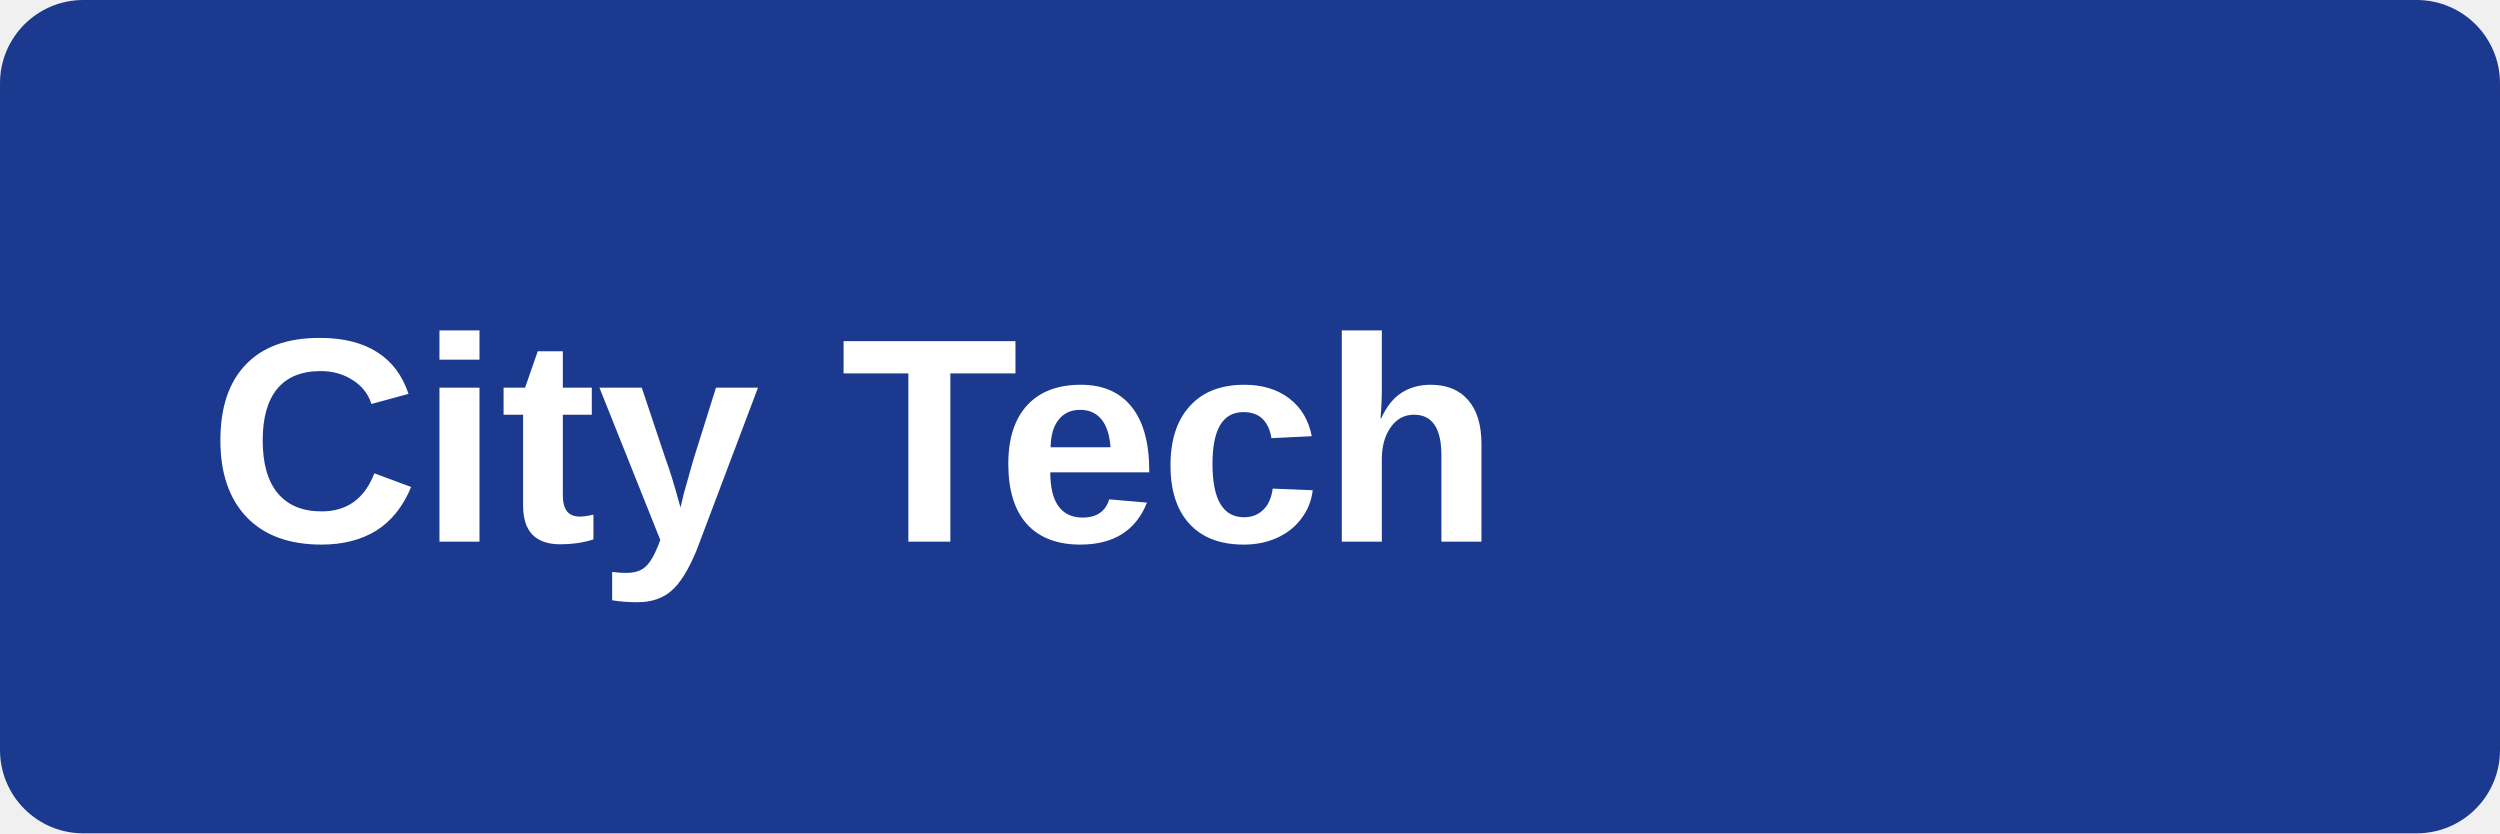
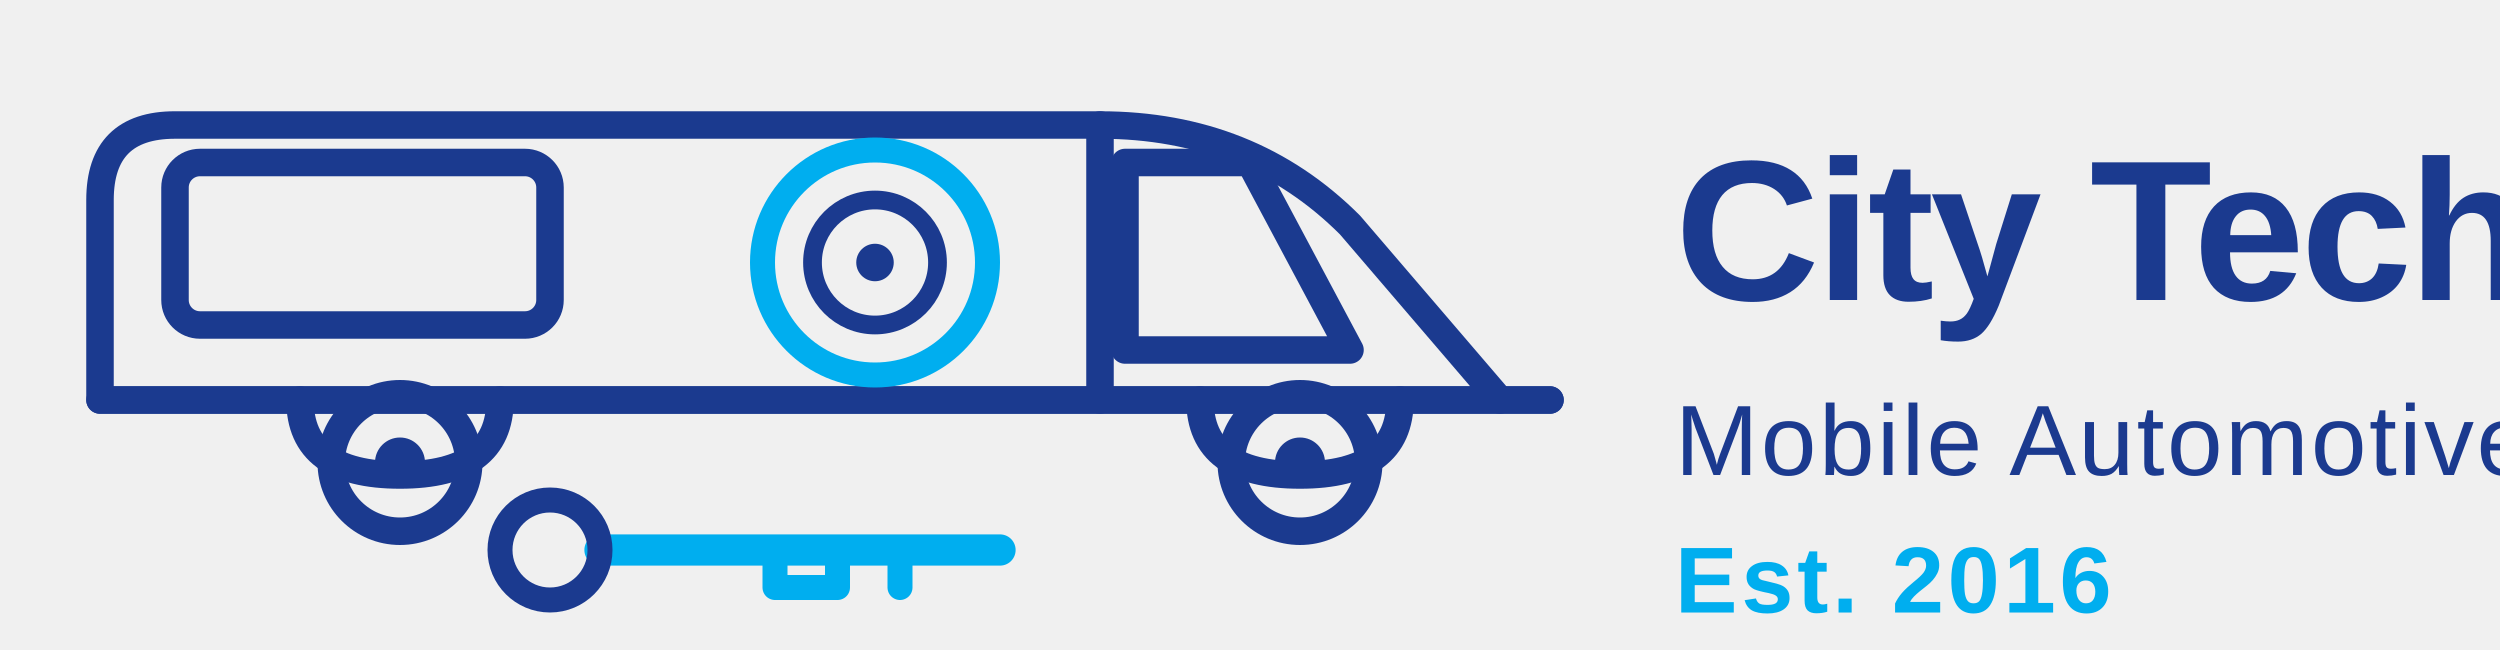
- <svg xmlns="http://www.w3.org/2000/svg" width="120" height="40" viewBox="0 0 120 40">
-   <rect width="120" height="40" fill="#1B3A8F" rx="4" />
-   <text x="10" y="26" font-family="Arial, sans-serif" font-size="14" font-weight="600" fill="#FFFFFF">City Tech</text>
+ <svg xmlns="http://www.w3.org/2000/svg" viewBox="0 0 200 52" width="200" height="52">
+   <g stroke="#1B3A8F" stroke-width="2.2" fill="none" stroke-linecap="round" stroke-linejoin="round">
+     <path d="M8 32 L8 16 Q8 10 14 10 L88 10 Q100 10 108 18 L120 32 Z" />
+     <path d="M88 10 L88 32" />
+     <rect x="14" y="13" width="30" height="13" rx="2" />
+     <path d="M90 13 L90 28 L108 28 L100 13 Z" />
+     <line x1="120" y1="32" x2="124" y2="32" />
+     <line x1="8" y1="32" x2="124" y2="32" />
+     <path d="M24 32 Q24 38 32 38 Q40 38 40 32" />
+     <path d="M96 32 Q96 38 104 38 Q112 38 112 32" />
+   </g>
+   <circle cx="32" cy="37" r="5.5" stroke="#1B3A8F" stroke-width="2.2" fill="none" />
+   <circle cx="32" cy="37" r="2" fill="#1B3A8F" />
+   <circle cx="104" cy="37" r="5.5" stroke="#1B3A8F" stroke-width="2.2" fill="none" />
+   <circle cx="104" cy="37" r="2" fill="#1B3A8F" />
+   <circle cx="70" cy="21" r="9" stroke="#00AEEF" stroke-width="2" fill="none" />
+   <circle cx="70" cy="21" r="5" stroke="#1B3A8F" stroke-width="1.5" fill="none" />
+   <circle cx="70" cy="21" r="1.5" fill="#1B3A8F" />
+   <line x1="48" y1="44" x2="80" y2="44" stroke="#00AEEF" stroke-width="2.5" stroke-linecap="round" />
+   <circle cx="44" cy="44" r="4" stroke="#1B3A8F" stroke-width="2" fill="none" />
+   <polyline points="62,44 62,47 67,47 67,44 72,44 72,47" stroke="#00AEEF" stroke-width="2" fill="none" stroke-linecap="round" stroke-linejoin="round" />
+   <text x="134" y="24" font-family="Arial, sans-serif" font-size="16" font-weight="700" fill="#1B3A8F" letter-spacing="-0.3">City Tech</text>
+   <text x="134" y="38" font-family="Arial, sans-serif" font-size="8" font-weight="400" fill="#1B3A8F" letter-spacing="0.2">Mobile Automotive Services</text>
+   <text x="134" y="49" font-family="Arial, sans-serif" font-size="7.5" font-weight="600" fill="#00AEEF" letter-spacing="0.3">Est. 2016</text>
</svg>
